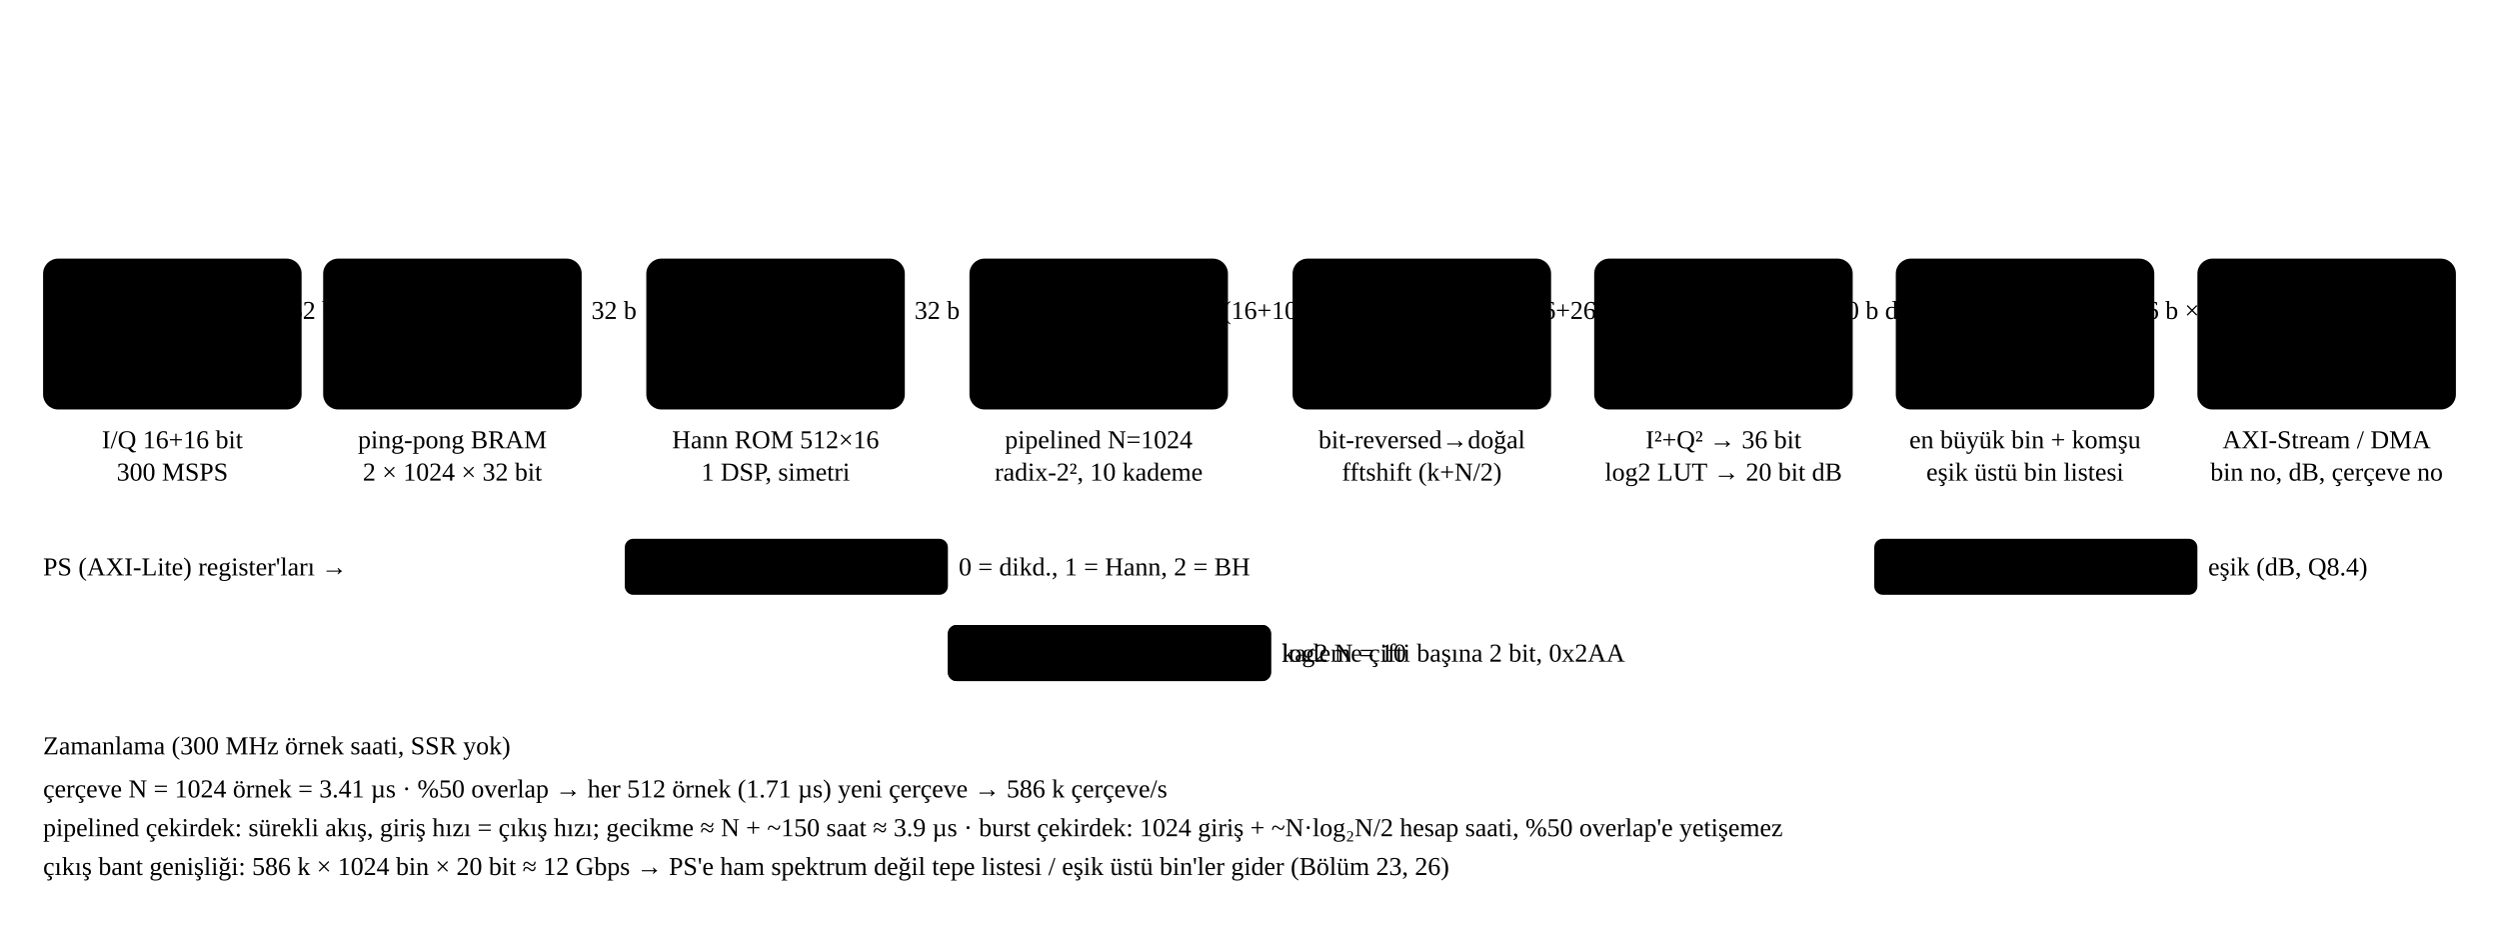
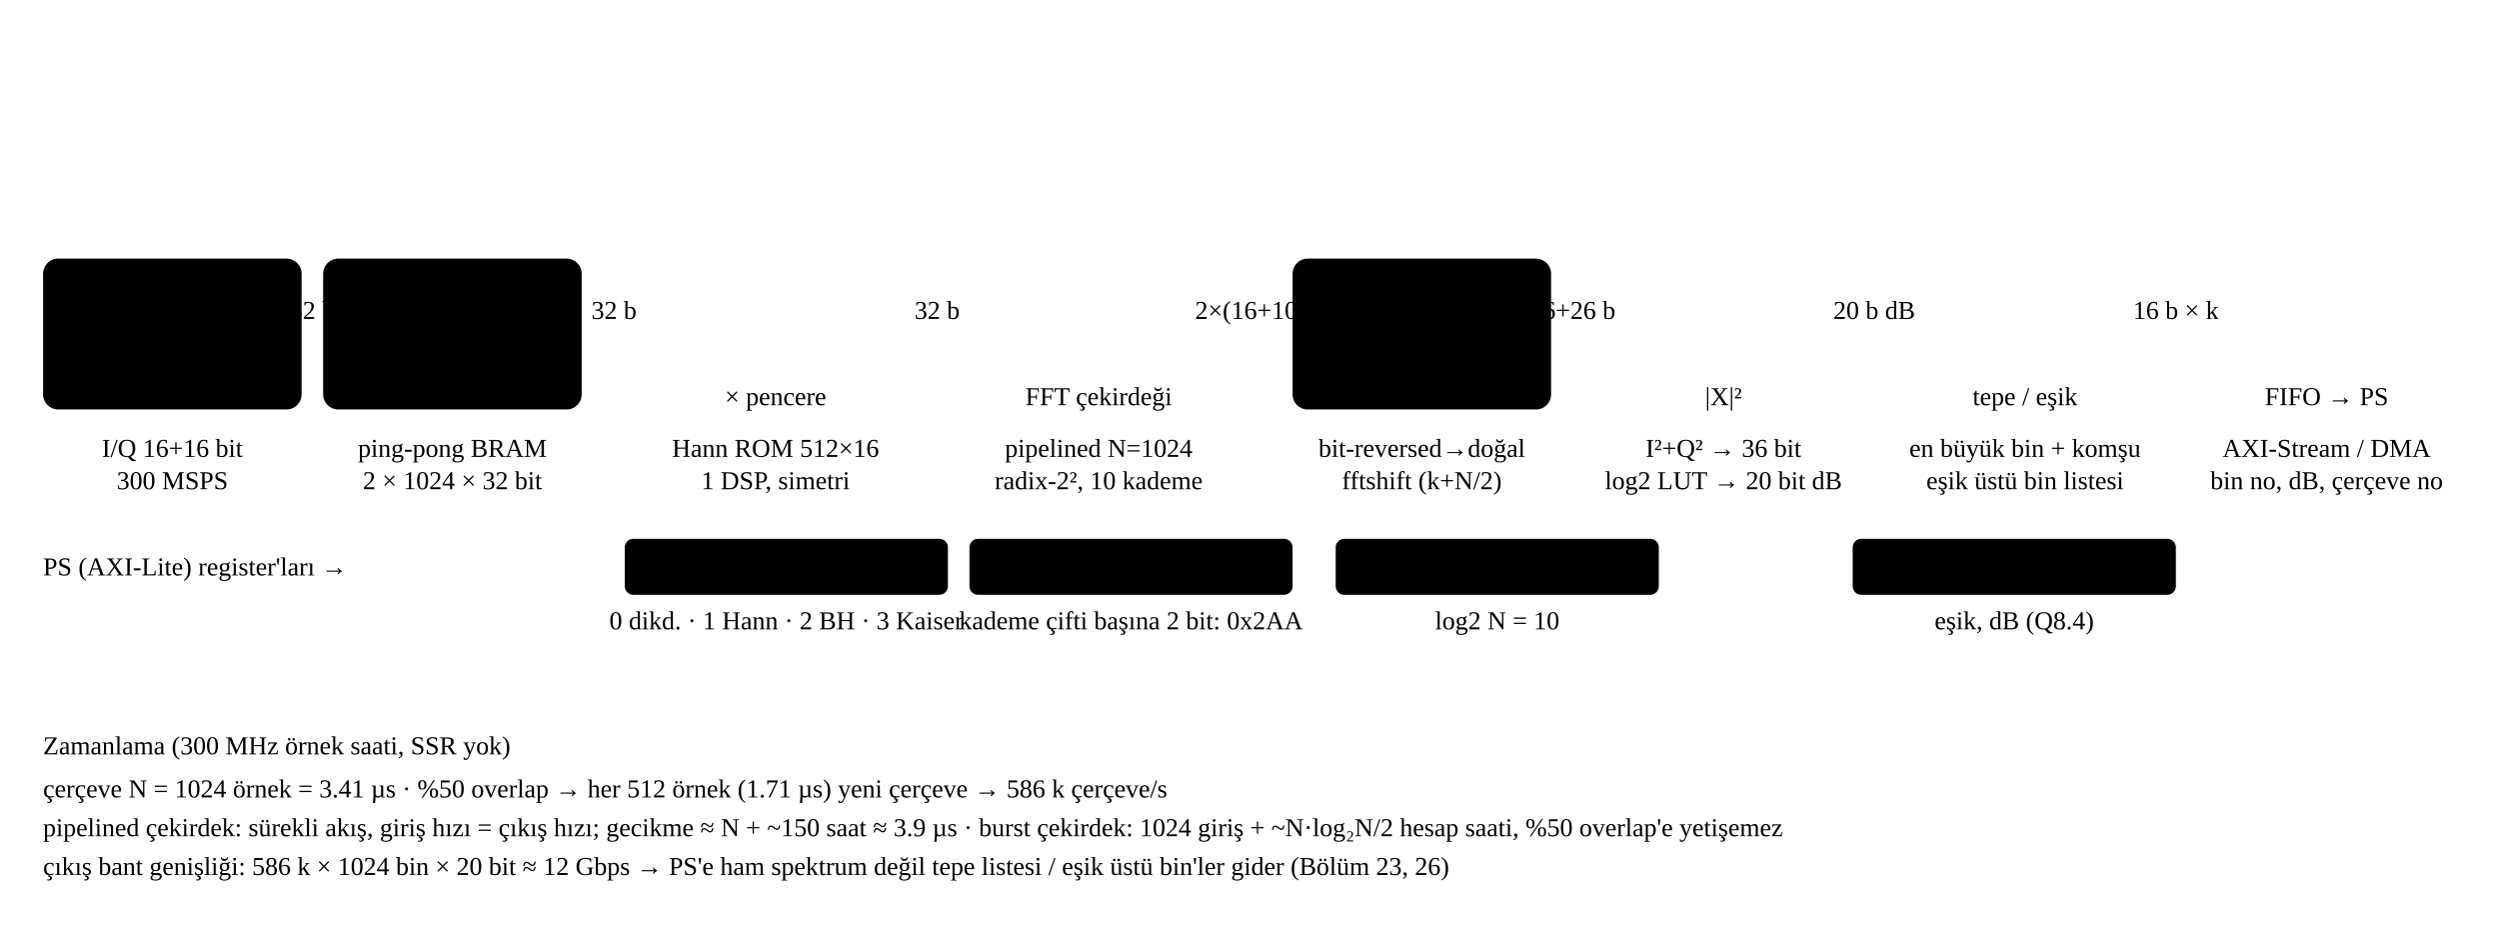
<svg xmlns="http://www.w3.org/2000/svg" viewBox="0 0 1160 430" role="img" aria-labelledby="t-g200">
  <rect x="20" y="120" width="120" height="70" rx="7" class="blok-aktif" />
  <text x="80" y="160" text-anchor="middle" class="s-metin">DDC çıkışı</text>
-   <text x="80" y="208" text-anchor="middle" class="s-mono2">I/Q 16+16 bit</text>
-   <text x="80" y="223" text-anchor="middle" class="s-kucuk">300 MSPS</text>
+   <text x="80" y="212" text-anchor="middle" class="s-mono2">I/Q 16+16 bit</text>
+   <text x="80" y="227" text-anchor="middle" class="s-kucuk">300 MSPS</text>
  <path d="M140 155 H148" class="yol-sayisal" marker-end="url(#ok-sayisal)" />
  <rect x="150" y="120" width="120" height="70" rx="7" class="blok" />
  <text x="210" y="160" text-anchor="middle" class="s-metin">overlap tamponu</text>
-   <text x="210" y="208" text-anchor="middle" class="s-mono2">ping-pong BRAM</text>
-   <text x="210" y="223" text-anchor="middle" class="s-kucuk">2 × 1024 × 32 bit</text>
+   <text x="210" y="212" text-anchor="middle" class="s-mono2">ping-pong BRAM</text>
+   <text x="210" y="227" text-anchor="middle" class="s-kucuk">2 × 1024 × 32 bit</text>
  <path d="M270 155 H298" class="yol-sayisal" marker-end="url(#ok-sayisal)" />
-   <rect x="300" y="120" width="120" height="70" rx="7" class="blok" />
-   <use href="#sym-fir" x="330" y="124" width="60" height="40" />
-   <text x="360" y="180" text-anchor="middle" class="s-metin">× pencere</text>
-   <text x="360" y="208" text-anchor="middle" class="s-mono2">Hann ROM 512×16</text>
-   <text x="360" y="223" text-anchor="middle" class="s-kucuk">1 DSP, simetri</text>
+   <use href="#sym-fir" x="315" y="116" width="90" height="60" />
+   <text x="360" y="188" text-anchor="middle" class="s-metin">× pencere</text>
+   <text x="360" y="212" text-anchor="middle" class="s-mono2">Hann ROM 512×16</text>
+   <text x="360" y="227" text-anchor="middle" class="s-kucuk">1 DSP, simetri</text>
  <path d="M420 155 H448" class="yol-sayisal" marker-end="url(#ok-sayisal)" />
-   <rect x="450" y="120" width="120" height="70" rx="7" class="blok-aktif" />
-   <use href="#sym-fft" x="480" y="124" width="60" height="40" />
-   <text x="510" y="180" text-anchor="middle" class="s-metin">FFT çekirdeği</text>
-   <text x="510" y="208" text-anchor="middle" class="s-mono2">pipelined N=1024</text>
-   <text x="510" y="223" text-anchor="middle" class="s-kucuk">radix-2², 10 kademe</text>
+   <use href="#sym-fft" x="465" y="116" width="90" height="60" />
+   <text x="510" y="188" text-anchor="middle" class="s-metin">FFT çekirdeği</text>
+   <text x="510" y="212" text-anchor="middle" class="s-mono2">pipelined N=1024</text>
+   <text x="510" y="227" text-anchor="middle" class="s-kucuk">radix-2², 10 kademe</text>
  <path d="M570 155 H598" class="yol-sayisal" marker-end="url(#ok-sayisal)" />
  <rect x="600" y="120" width="120" height="70" rx="7" class="blok" />
  <text x="660" y="160" text-anchor="middle" class="s-metin">sıra + shift</text>
-   <text x="660" y="208" text-anchor="middle" class="s-mono2">bit-reversed→doğal</text>
-   <text x="660" y="223" text-anchor="middle" class="s-kucuk">fftshift (k+N/2)</text>
+   <text x="660" y="212" text-anchor="middle" class="s-mono2">bit-reversed→doğal</text>
+   <text x="660" y="227" text-anchor="middle" class="s-kucuk">fftshift (k+N/2)</text>
  <path d="M720 155 H738" class="yol-sayisal" marker-end="url(#ok-sayisal)" />
-   <rect x="740" y="120" width="120" height="70" rx="7" class="blok" />
-   <use href="#sym-zarf" x="770" y="124" width="60" height="40" />
-   <text x="800" y="180" text-anchor="middle" class="s-metin">|X|²</text>
-   <text x="800" y="208" text-anchor="middle" class="s-mono2">I²+Q² → 36 bit</text>
-   <text x="800" y="223" text-anchor="middle" class="s-kucuk">log2 LUT → 20 bit dB</text>
+   <use href="#sym-zarf" x="755" y="116" width="90" height="60" />
+   <text x="800" y="188" text-anchor="middle" class="s-metin">|X|²</text>
+   <text x="800" y="212" text-anchor="middle" class="s-mono2">I²+Q² → 36 bit</text>
+   <text x="800" y="227" text-anchor="middle" class="s-kucuk">log2 LUT → 20 bit dB</text>
  <path d="M860 155 H878" class="yol-sayisal" marker-end="url(#ok-sayisal)" />
-   <rect x="880" y="120" width="120" height="70" rx="7" class="blok" />
-   <use href="#sym-cmp" x="910" y="124" width="60" height="40" />
-   <text x="940" y="180" text-anchor="middle" class="s-metin">tepe / eşik</text>
-   <text x="940" y="208" text-anchor="middle" class="s-mono2">en büyük bin + komşu</text>
-   <text x="940" y="223" text-anchor="middle" class="s-kucuk">eşik üstü bin listesi</text>
+   <use href="#sym-cmp" x="895" y="116" width="90" height="60" />
+   <text x="940" y="188" text-anchor="middle" class="s-metin">tepe / eşik</text>
+   <text x="940" y="212" text-anchor="middle" class="s-mono2">en büyük bin + komşu</text>
+   <text x="940" y="227" text-anchor="middle" class="s-kucuk">eşik üstü bin listesi</text>
  <path d="M1000 155 H1018" class="yol-sayisal" marker-end="url(#ok-sayisal)" />
-   <rect x="1020" y="120" width="120" height="70" rx="7" class="blok-kontrol" />
-   <use href="#sym-fifo" x="1050" y="124" width="60" height="40" />
-   <text x="1080" y="180" text-anchor="middle" class="s-metin">FIFO → PS</text>
-   <text x="1080" y="208" text-anchor="middle" class="s-mono2">AXI-Stream / DMA</text>
-   <text x="1080" y="223" text-anchor="middle" class="s-kucuk">bin no, dB, çerçeve no</text>
+   <use href="#sym-fifo" x="1035" y="116" width="90" height="60" />
+   <text x="1080" y="188" text-anchor="middle" class="s-metin">FIFO → PS</text>
+   <text x="1080" y="212" text-anchor="middle" class="s-mono2">AXI-Stream / DMA</text>
+   <text x="1080" y="227" text-anchor="middle" class="s-kucuk">bin no, dB, çerçeve no</text>
  <text x="145" y="148" text-anchor="middle" class="s-kucuk s-vurgu">32 b</text>
  <text x="285" y="148" text-anchor="middle" class="s-kucuk s-vurgu">32 b</text>
  <text x="435" y="148" text-anchor="middle" class="s-kucuk s-vurgu">32 b</text>
  <text x="585" y="148" text-anchor="middle" class="s-kucuk s-vurgu">2×(16+10) b</text>
  <text x="730" y="148" text-anchor="middle" class="s-kucuk s-vurgu">26+26 b</text>
  <text x="870" y="148" text-anchor="middle" class="s-kucuk s-vurgu">20 b dB</text>
  <text x="1010" y="148" text-anchor="middle" class="s-kucuk s-vurgu">16 b × k</text>
  <rect x="290" y="250" width="150" height="26" rx="4" class="blok-kontrol" />
  <text x="365" y="267" text-anchor="middle" class="s-mono">WIN_SEL</text>
-   <text x="445" y="267" class="s-kucuk s-yesil">0 = dikd., 1 = Hann, 2 = BH</text>
+   <text x="365" y="292" text-anchor="middle" class="s-kucuk s-yesil">0 dikd. · 1 Hann · 2 BH · 3 Kaiser</text>
  <path d="M360 250 V192" class="yol-kontrol" marker-end="url(#ok-kontrol)" />
-   <rect x="440" y="290" width="150" height="26" rx="4" class="blok-kontrol" />
-   <text x="515" y="307" text-anchor="middle" class="s-mono">FFT_SCALE_SCH</text>
-   <text x="595" y="307" class="s-kucuk s-yesil">kademe çifti başına 2 bit, 0x2AA</text>
-   <path d="M510 290 V192" class="yol-kontrol" marker-end="url(#ok-kontrol)" />
-   <rect x="440" y="290" width="150" height="26" rx="4" class="blok-kontrol" />
-   <text x="515" y="307" text-anchor="middle" class="s-mono">FFT_NFFT</text>
-   <text x="595" y="307" class="s-kucuk s-yesil">log2 N = 10</text>
-   <rect x="870" y="250" width="150" height="26" rx="4" class="blok-kontrol" />
-   <text x="945" y="267" text-anchor="middle" class="s-mono">FFT_THR</text>
-   <text x="1025" y="267" class="s-kucuk s-yesil">eşik (dB, Q8.4)</text>
+   <rect x="450" y="250" width="150" height="26" rx="4" class="blok-kontrol" />
+   <text x="525" y="267" text-anchor="middle" class="s-mono">FFT_SCALE_SCH</text>
+   <text x="525" y="292" text-anchor="middle" class="s-kucuk s-yesil">kademe çifti başına 2 bit: 0x2AA</text>
+   <path d="M510 250 V192" class="yol-kontrol" marker-end="url(#ok-kontrol)" />
+   <rect x="620" y="250" width="150" height="26" rx="4" class="blok-kontrol" />
+   <text x="695" y="267" text-anchor="middle" class="s-mono">FFT_LOG2N</text>
+   <text x="695" y="292" text-anchor="middle" class="s-kucuk s-yesil">log2 N = 10</text>
+   <path d="M510 250 V192" class="yol-kontrol" marker-end="url(#ok-kontrol)" />
+   <rect x="860" y="250" width="150" height="26" rx="4" class="blok-kontrol" />
+   <text x="935" y="267" text-anchor="middle" class="s-mono">FFT_THR</text>
+   <text x="935" y="292" text-anchor="middle" class="s-kucuk s-yesil">eşik, dB (Q8.4)</text>
  <path d="M940 250 V192" class="yol-kontrol" marker-end="url(#ok-kontrol)" />
  <text x="20" y="267" class="s-kucuk">PS (AXI-Lite) register'ları →</text>
  <text x="20" y="350" class="s-baslik">Zamanlama (300 MHz örnek saati, SSR yok)</text>
  <text x="20" y="370" class="s-metin2">çerçeve N = 1024 örnek = 3.41 µs · %50 overlap → her 512 örnek (1.71 µs) yeni çerçeve → 586 k çerçeve/s</text>
  <text x="20" y="388" class="s-metin2">pipelined çekirdek: sürekli akış, giriş hızı = çıkış hızı; gecikme ≈ N + ~150 saat ≈ 3.9 µs · burst çekirdek: 1024 giriş + ~N·log₂N/2 hesap saati, %50 overlap'e yetişemez</text>
  <text x="20" y="406" class="s-metin2">çıkış bant genişliği: 586 k × 1024 bin × 20 bit ≈ 12 Gbps → PS'e ham spektrum değil tepe listesi / eşik üstü bin'ler gider (Bölüm 23, 26)</text>
</svg>
